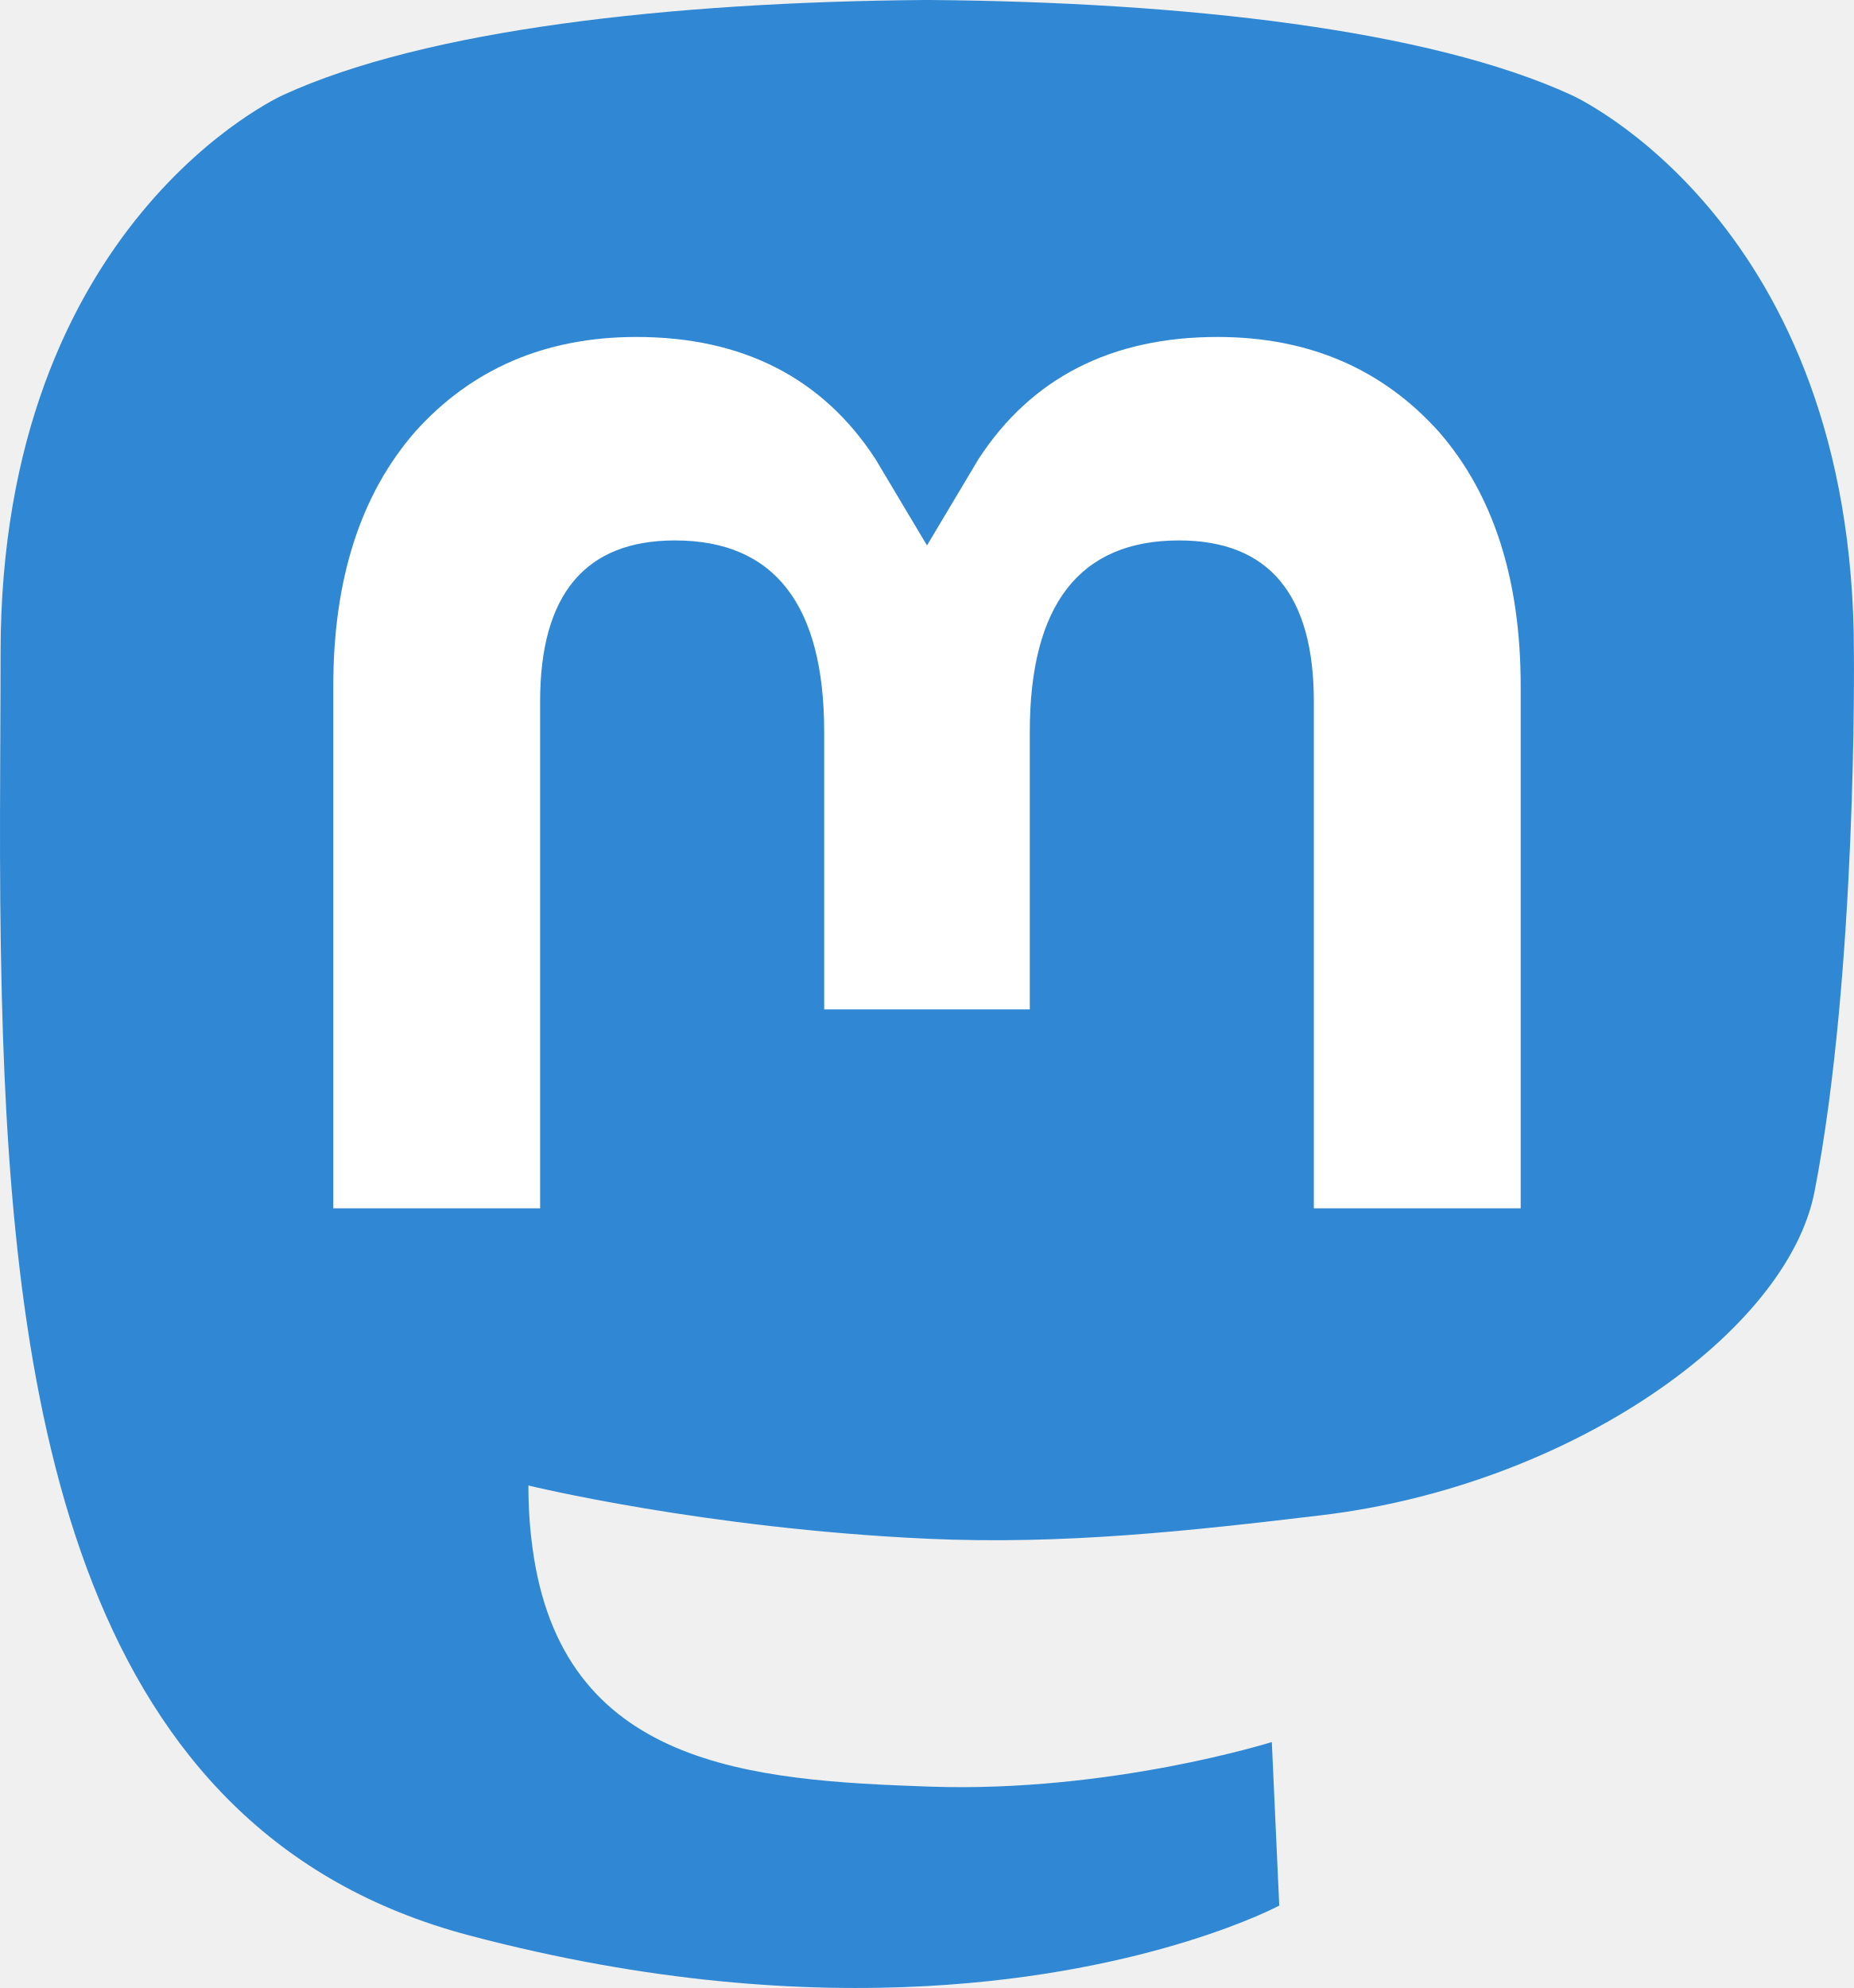
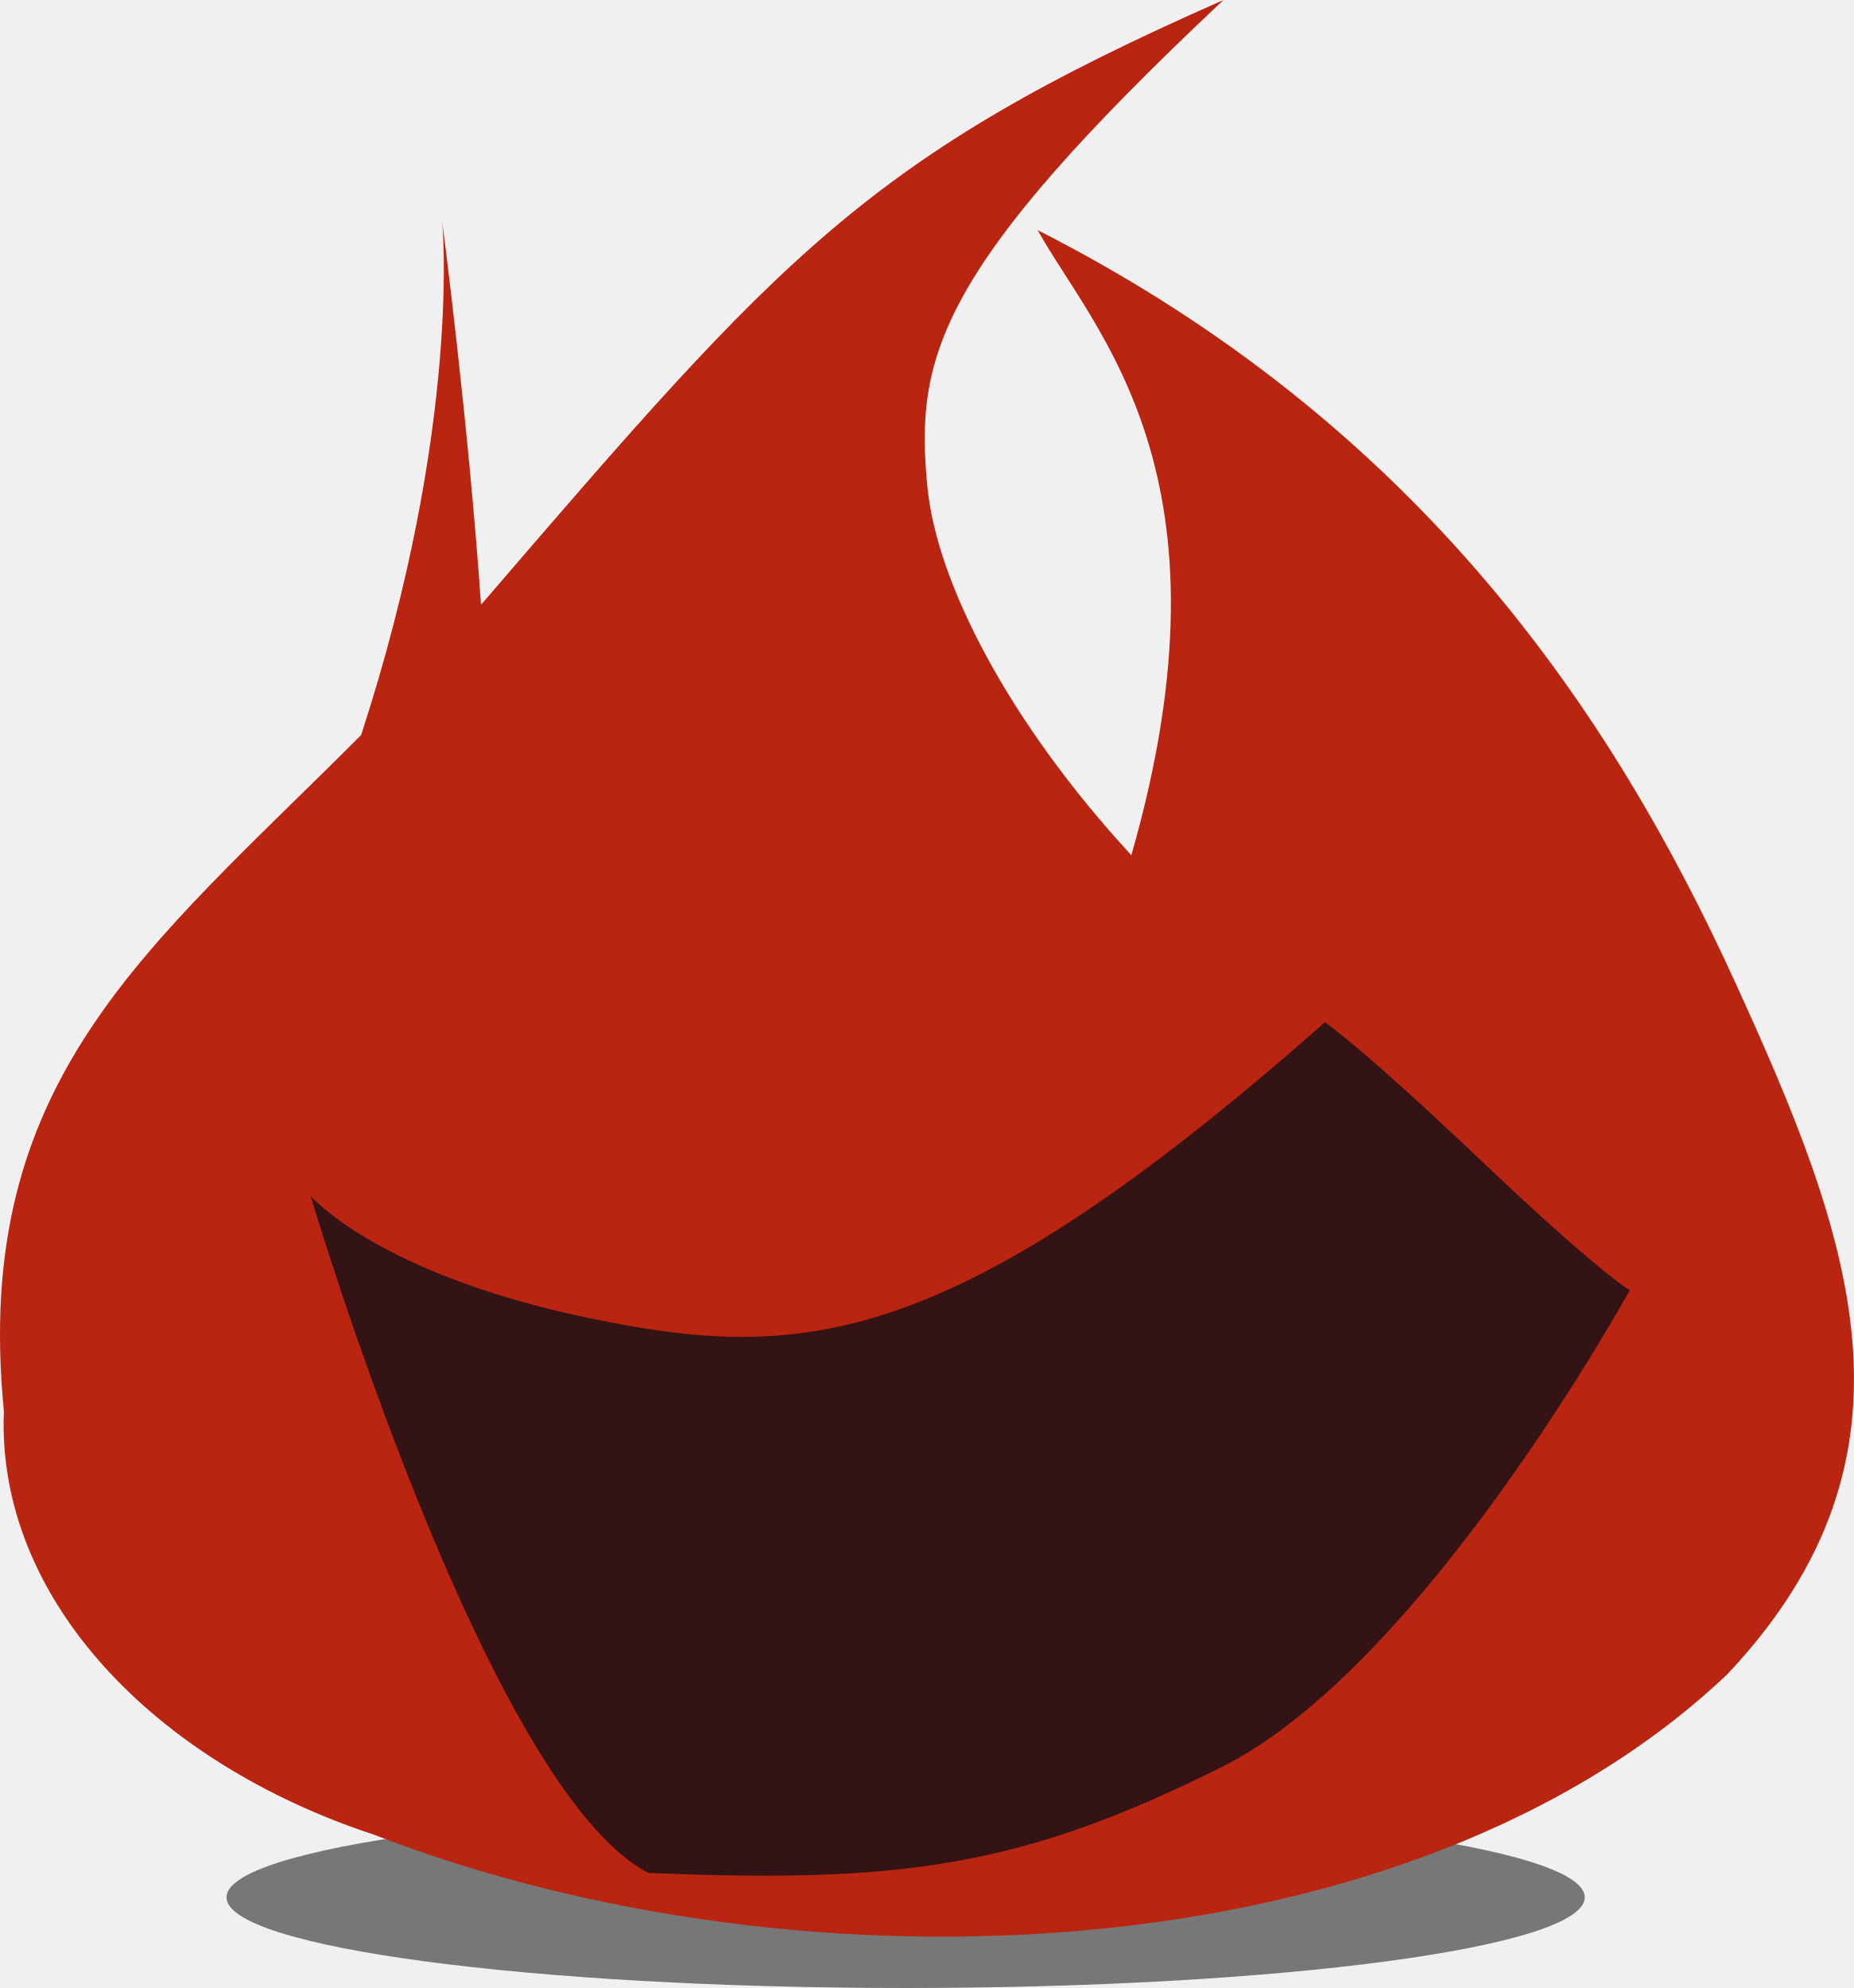
- <svg xmlns="http://www.w3.org/2000/svg" viewBox="0 0 216.414 232.01">
-   <path d="M211.807 139.088c-3.181 16.366-28.492 34.278-57.562 37.749-15.159 1.809-30.084 3.471-45.999 2.741-26.027-1.192-46.565-6.213-46.565-6.213 0 2.534.156 4.946.469 7.202 3.384 25.686 25.47 27.225 46.391 27.942 21.116.723 39.919-5.206 39.919-5.206l.868 19.09s-14.77 7.931-41.081 9.39c-14.509.797-32.524-.365-53.506-5.919C9.232 213.82 1.406 165.311.209 116.091c-.365-14.614-.14-28.394-.14-39.919 0-50.33 32.976-65.082 32.976-65.082C49.672 3.454 78.204.242 107.865 0h.729c29.661.242 58.211 3.454 74.838 11.09 0 0 32.975 14.752 32.975 65.082 0 0 .414 37.134-4.599 62.915" fill="#3088d4" />
-   <path d="M177.51 80.077v60.941h-24.144v-59.15c0-12.469-5.246-18.797-15.74-18.797-11.602 0-17.418 7.508-17.418 22.352v32.376H96.207V85.423c0-14.845-5.816-22.352-17.419-22.352-10.494 0-15.74 6.329-15.74 18.797v59.15H38.905V80.077c0-12.455 3.171-22.352 9.541-29.675 6.569-7.322 15.171-11.076 25.85-11.076 12.355 0 21.711 4.749 27.898 14.248l6.014 10.081 6.015-10.081c6.185-9.499 15.541-14.248 27.898-14.248 10.678 0 19.28 3.754 25.85 11.076 6.369 7.322 9.54 17.22 9.54 29.675" fill="#fff" />
+ <svg xmlns="http://www.w3.org/2000/svg" viewBox="0 0 216.414 232.01" version="1.1" id="svg6">
+   <defs id="defs10" />
+   <g id="g863" transform="translate(-212.969,255.0978)">
+     <ellipse ry="10.582" rx="79.274" cy="-33.67" cx="318.686" id="path1029" style="fill:#777777;fill-opacity:1;stroke:none;stroke-width:3.084;stroke-linecap:butt;stroke-linejoin:round;stroke-miterlimit:4;stroke-dasharray:none;stroke-dashoffset:0;stroke-opacity:1" />
+     <path id="path985" d="m 355.786,-255.098 c -41.696,18.352 -51.51,29.716 -86.669,70.583 -1.488,-21.561 -4.53,-44.715 -4.53,-44.715 0,0 2.357,23.632 -9.462,59.912 -24.972,25.035 -45.495,40.256 -41.703,78.901 -0.899,21.771 17.435,40.968 43.214,49.442 50.119,19.409 121.007,16.354 157.986,-18.753 24.094,-25.578 14.488,-50.995 0.858,-80.811 -14.139,-30.929 -36.575,-64.924 -81.388,-87.703 6.648,11.932 23.71,28.473 10.938,72.954 -14.411,-15.642 -22.713,-31.872 -23.802,-42.954 -1.497,-15.233 1.163,-25.47 34.559,-56.857 z" style="fill:#b92510;fill-opacity:1;stroke:none;stroke-width:4.61;stroke-linecap:butt;stroke-linejoin:round;stroke-miterlimit:4;stroke-dasharray:none;stroke-dashoffset:0;stroke-opacity:1" />
+     <path id="path1021" d="m 367.628,-135.796 c -43.683,38.556 -61.246,39.666 -85.925,34.522 -24.679,-5.144 -32.475,-14.248 -32.475,-14.248 0,0 20.551,69.306 39.434,79.005 29.455,1.207 43.395,-0.611 66.937,-12.371 23.542,-11.76 47.613,-55.643 47.613,-55.643 0,0 -3.219,-1.701 -17.359,-15.127 -14.14,-13.426 -18.225,-16.138 -18.225,-16.138 z" style="fill:#331313;fill-opacity:1;stroke:none;stroke-width:10.753;stroke-linecap:butt;stroke-linejoin:round;stroke-miterlimit:4;stroke-dasharray:none;stroke-dashoffset:0;stroke-opacity:1" />
+   </g>
</svg>
